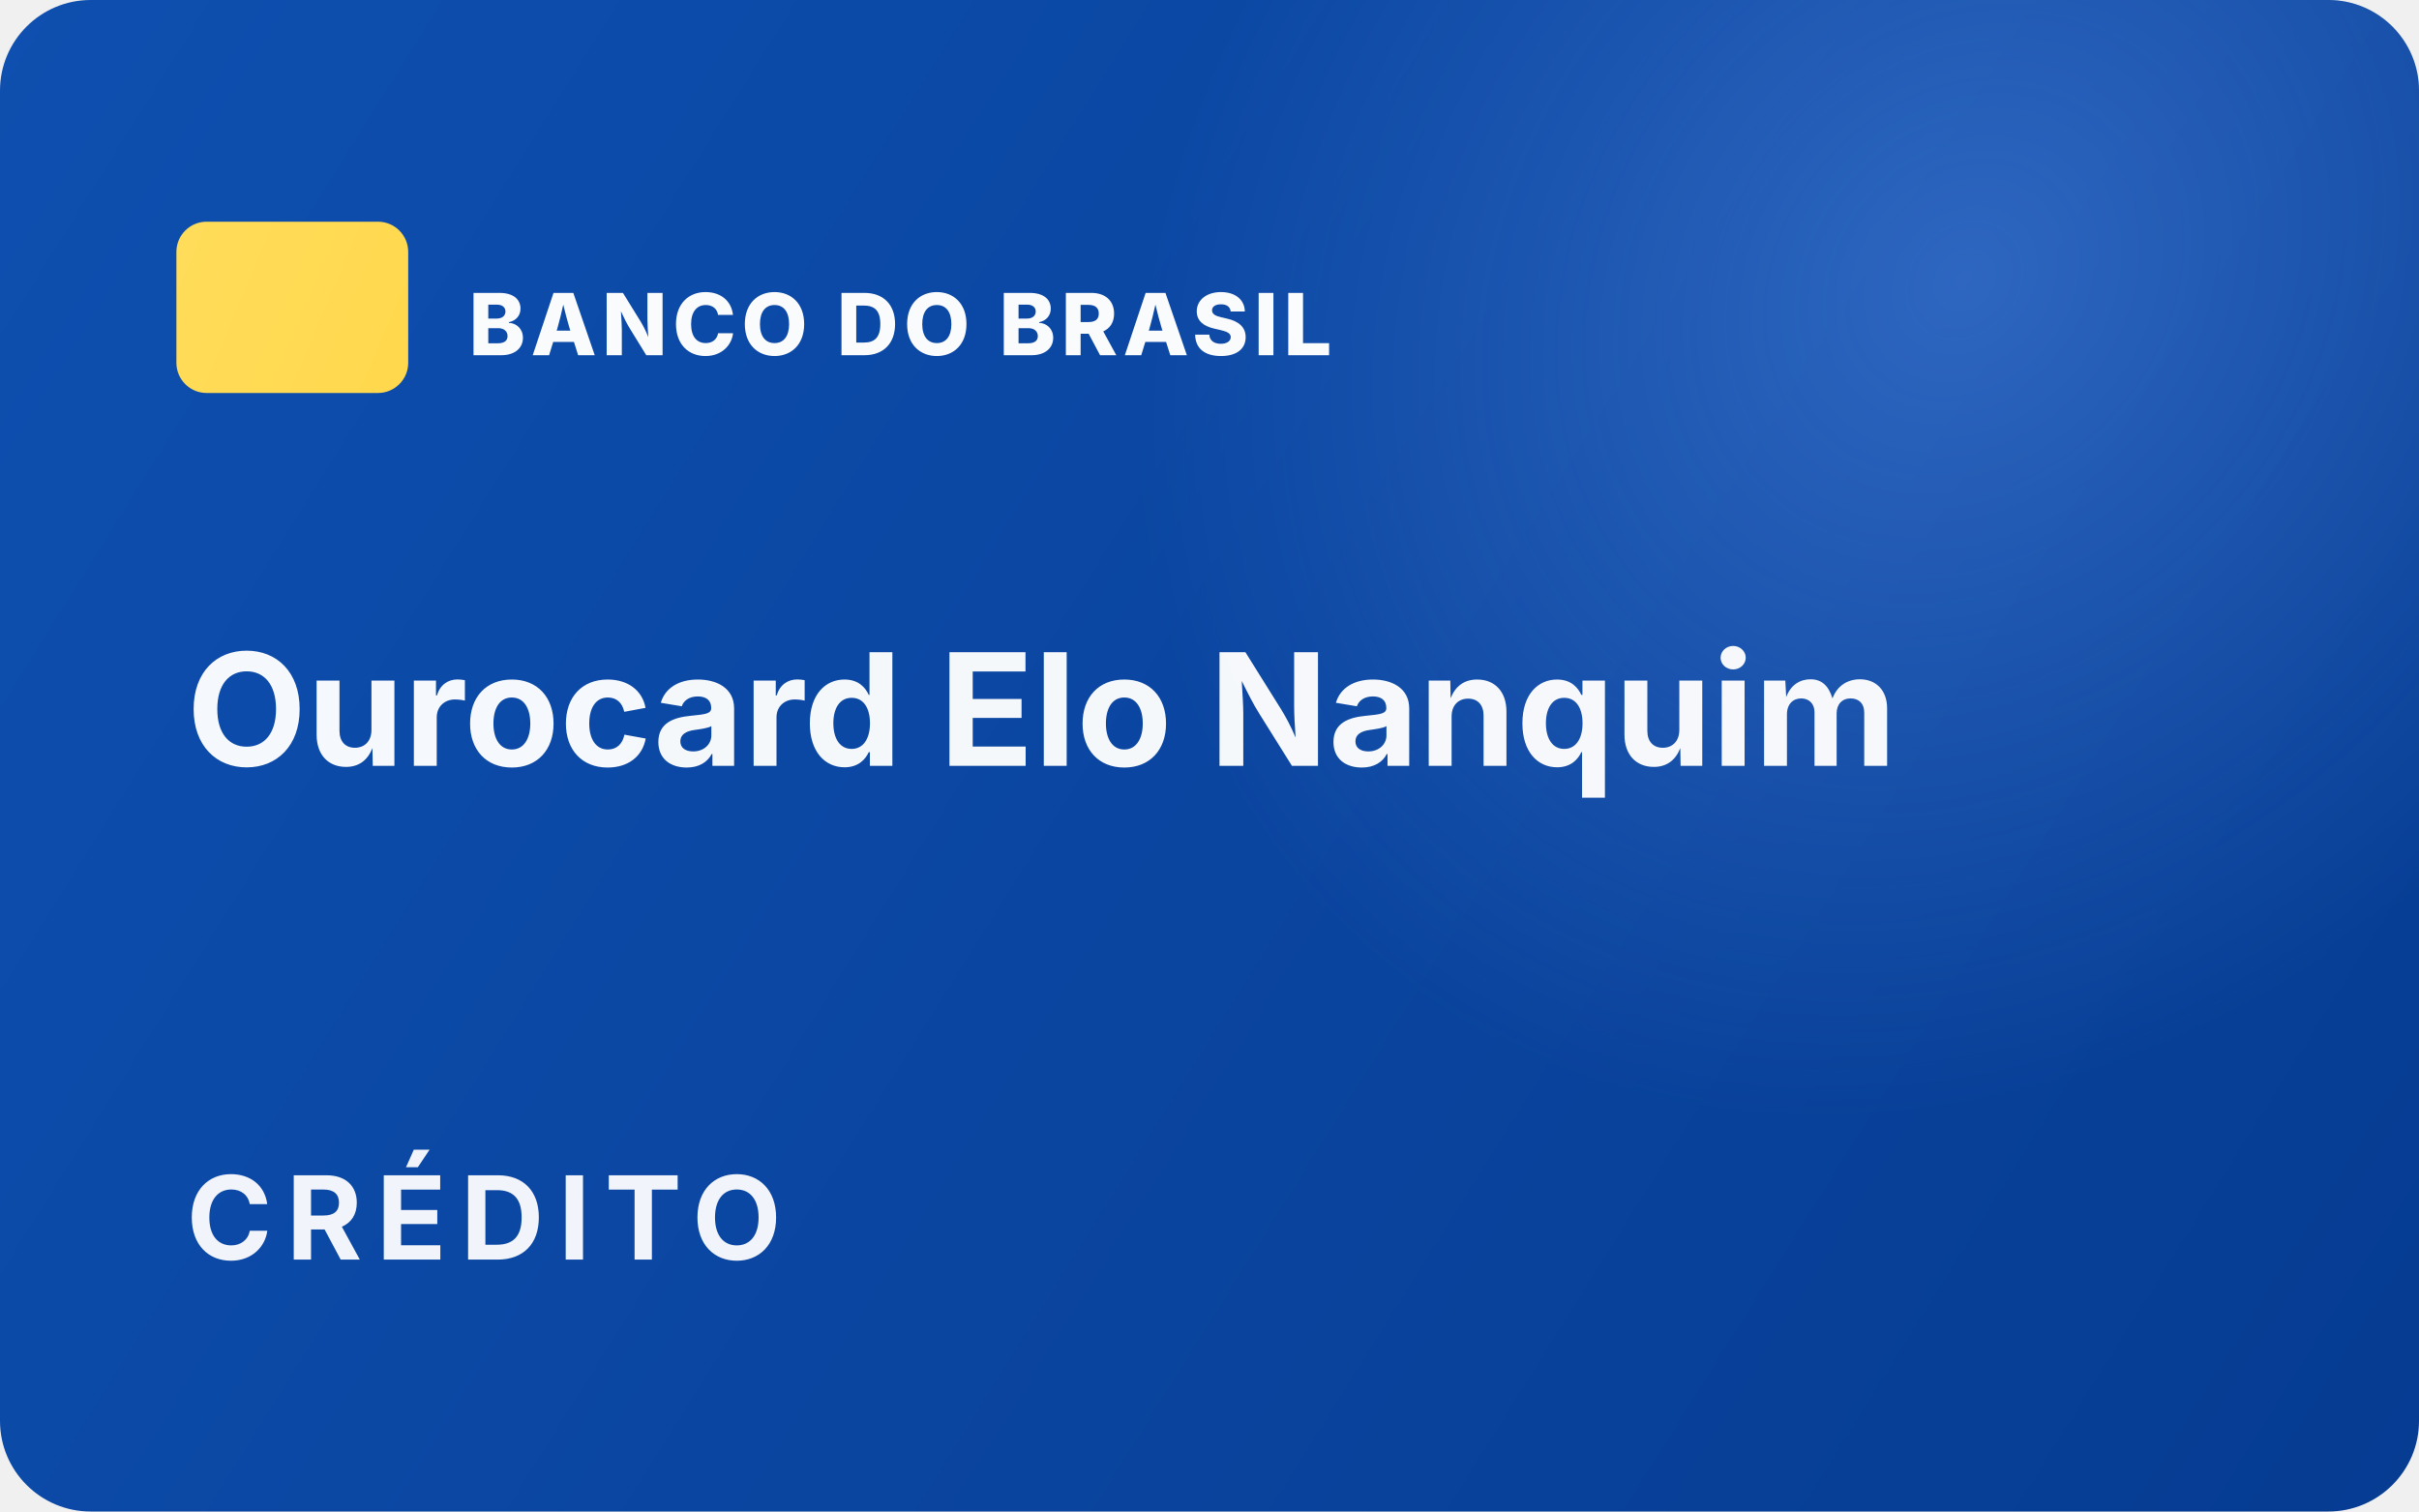
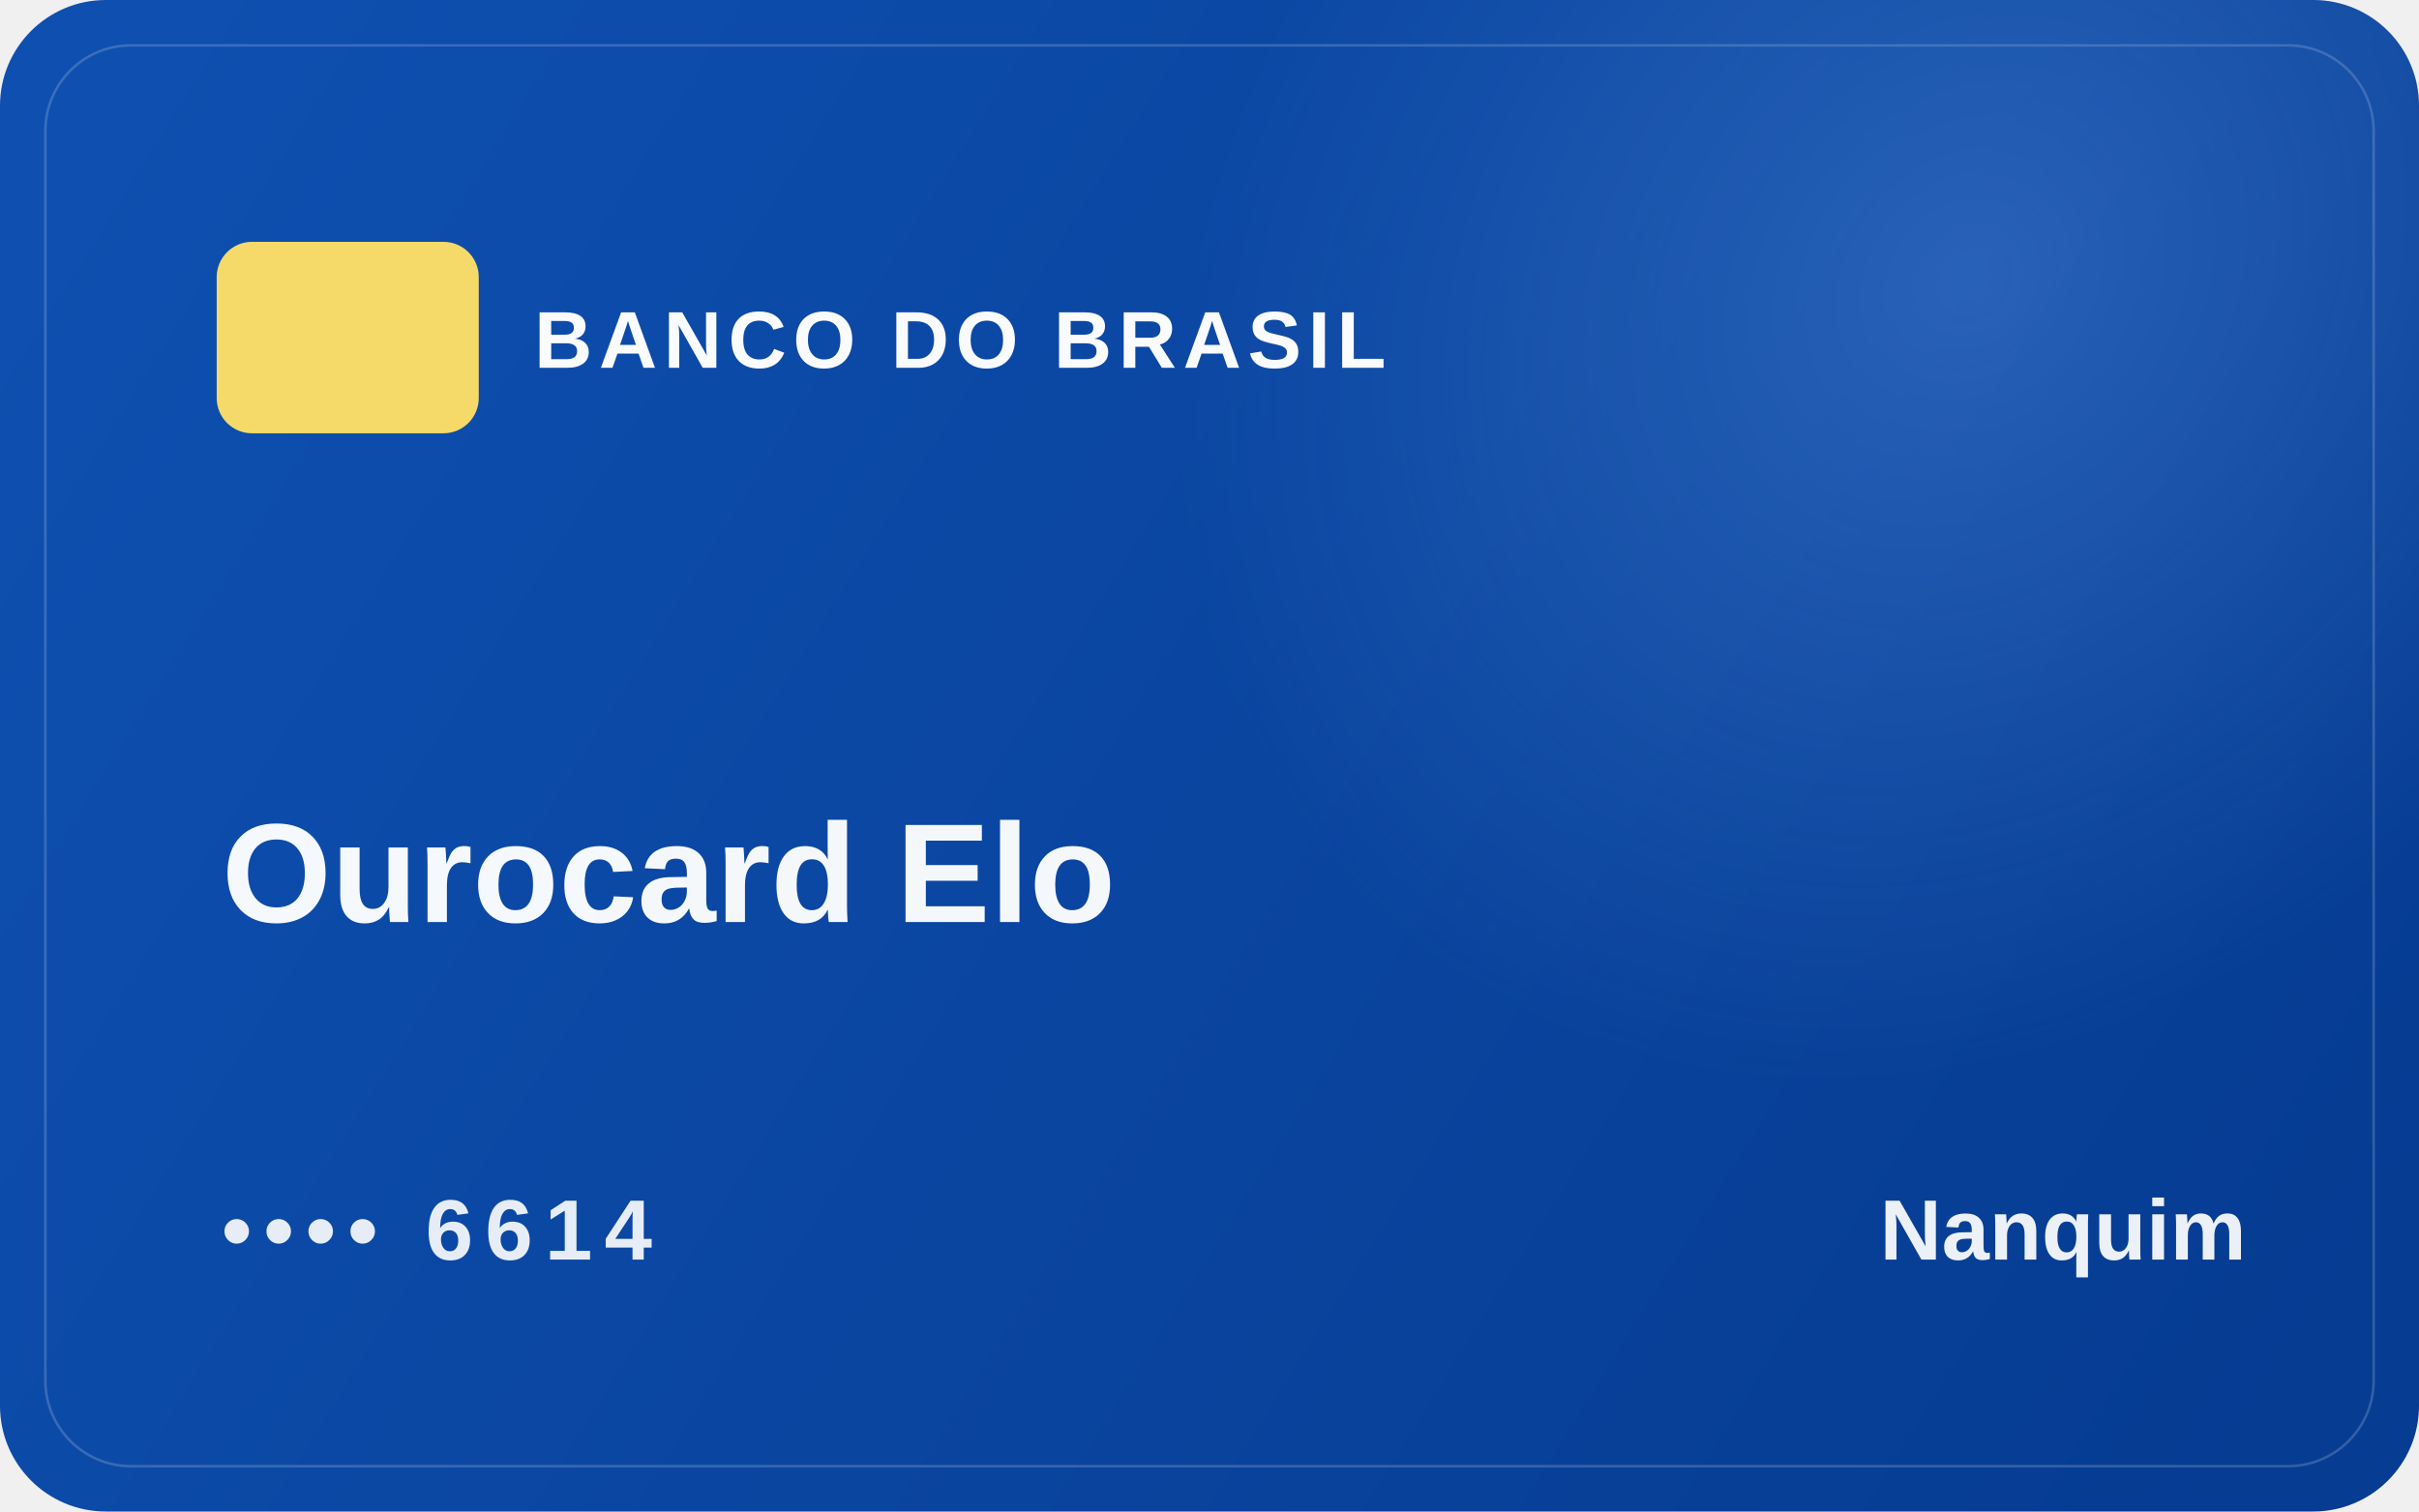
<svg xmlns="http://www.w3.org/2000/svg" width="960" height="600" viewBox="0 0 960 600" fill="none">
  <defs>
-     <linearGradient id="bg" x1="0" y1="0" x2="960" y2="600" gradientUnits="userSpaceOnUse">
+     <linearGradient id="bb-bg" x1="56" y1="34" x2="904" y2="564" gradientUnits="userSpaceOnUse">
      <stop stop-color="#0E4FAF" />
      <stop offset="1" stop-color="#063C92" />
    </linearGradient>
-     <radialGradient id="glow" cx="0" cy="0" r="1" gradientUnits="userSpaceOnUse" gradientTransform="translate(780 110) rotate(134) scale(360 300)">
-       <stop stop-color="#6FA6FF" stop-opacity="0.36" />
-       <stop offset="1" stop-color="#6FA6FF" stop-opacity="0" />
+     <radialGradient id="bb-glow" cx="0" cy="0" r="1" gradientUnits="userSpaceOnUse" gradientTransform="translate(782 110) rotate(134) scale(346 286)">
+       <stop stop-color="#79B2FF" stop-opacity="0.28" />
+       <stop offset="1" stop-color="#79B2FF" stop-opacity="0" />
    </radialGradient>
-     <linearGradient id="accent" x1="0" y1="0" x2="330" y2="140" gradientUnits="userSpaceOnUse">
-       <stop stop-color="#FFE066" />
-       <stop offset="1" stop-color="#FFD23A" />
-     </linearGradient>
  </defs>
-   <rect width="960" height="600" rx="36" fill="url(#bg)" />
-   <rect width="960" height="600" rx="36" fill="url(#glow)" />
-   <rect x="70" y="88" width="92" height="68" rx="12" fill="url(#accent)" />
-   <text x="186" y="141" fill="white" fill-opacity="0.98" font-family="Inter, Arial, sans-serif" font-size="34" font-weight="800" letter-spacing="0.06em">BANCO DO BRASIL</text>
-   <text x="74" y="304" fill="white" fill-opacity="0.96" font-family="Inter, Arial, sans-serif" font-size="62" font-weight="700">Ourocard Elo Nanquim</text>
-   <text x="74" y="500" fill="white" fill-opacity="0.94" font-family="Inter, Arial, sans-serif" font-size="46" font-weight="700" letter-spacing="0.12em">CRÉDITO</text>
+   <rect width="960" height="600" rx="42" fill="url(#bb-bg)" />
+   <rect x="18" y="18" width="924" height="564" rx="34" stroke="rgba(255,255,255,0.18)" />
+   <rect width="960" height="600" rx="42" fill="url(#bb-glow)" />
+   <rect x="86" y="96" width="104" height="76" rx="14" fill="#FFE066" fill-opacity="0.96" />
+   <text x="212" y="146" fill="white" fill-opacity="0.98" font-family="Arial, sans-serif" font-size="32" font-weight="800" letter-spacing="0.08em">BANCO DO BRASIL</text>
+   <text x="88" y="366" fill="white" fill-opacity="0.96" font-family="Arial, sans-serif" font-size="56" font-weight="700">Ourocard Elo</text>
+   <text x="88" y="500" fill="white" fill-opacity="0.9" font-family="Arial, sans-serif" font-size="34" font-weight="600" letter-spacing="0.14em">•••• 6614</text>
+   <text x="746" y="500" fill="white" fill-opacity="0.92" font-family="Arial, sans-serif" font-size="34" font-weight="700">Nanquim</text>
</svg>
